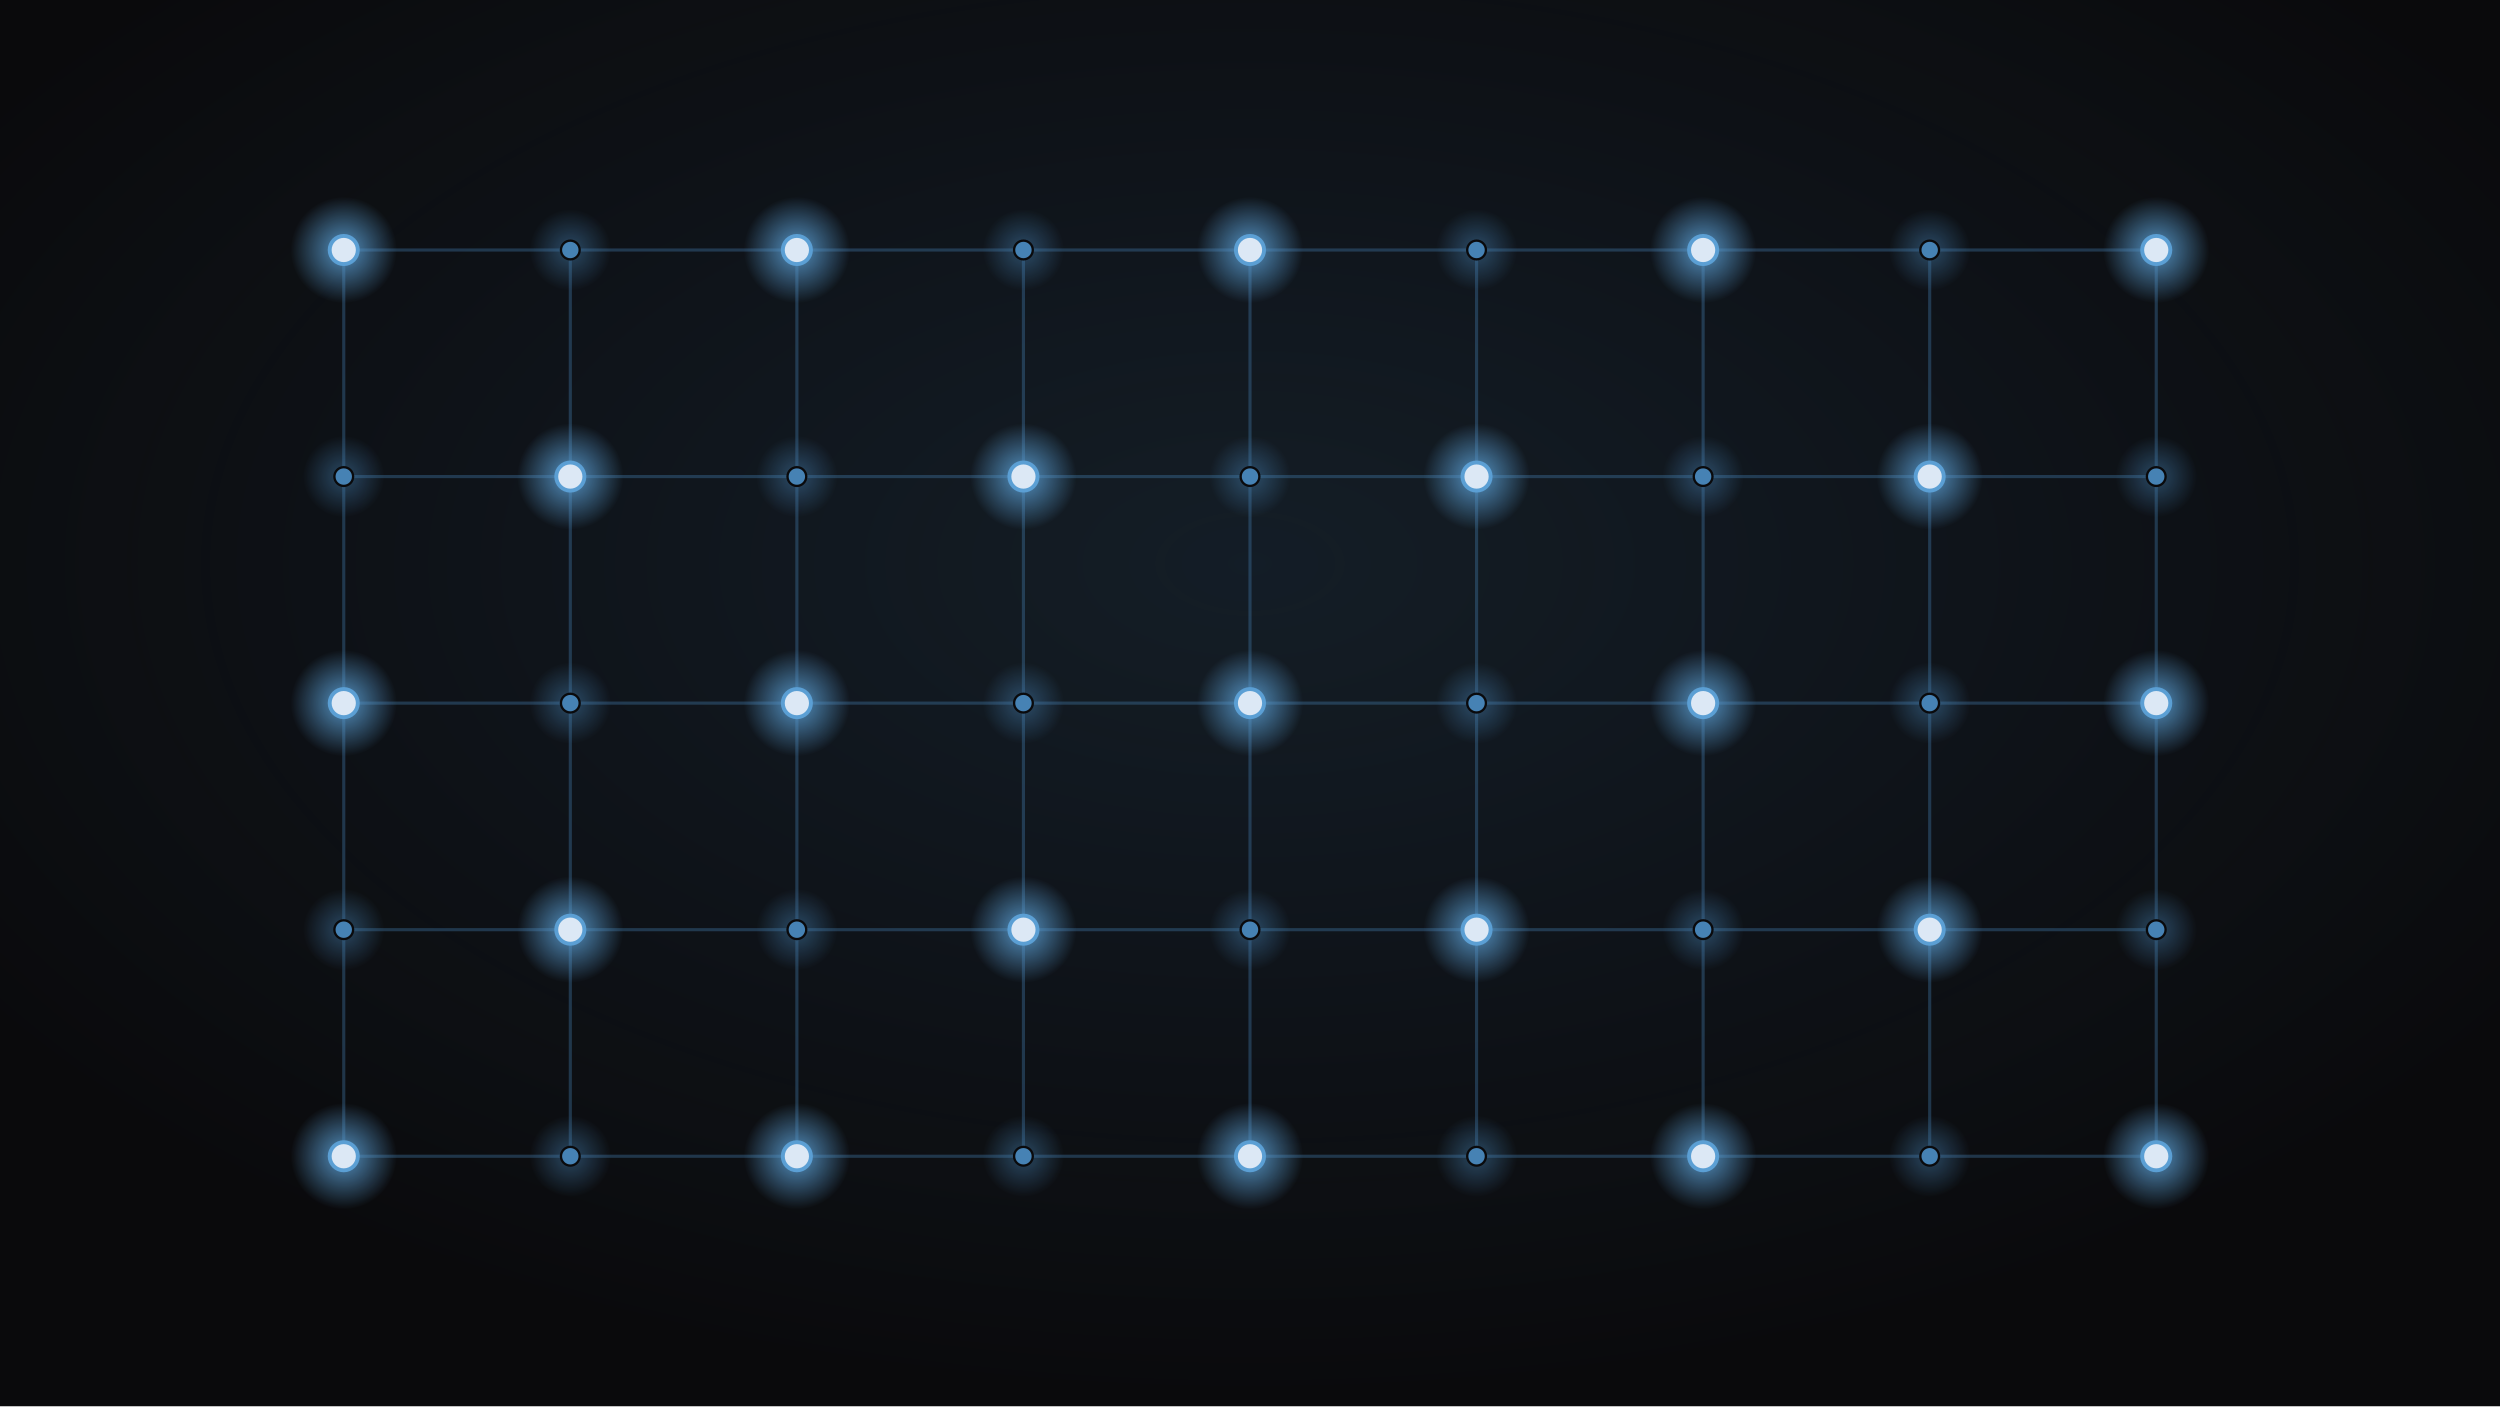
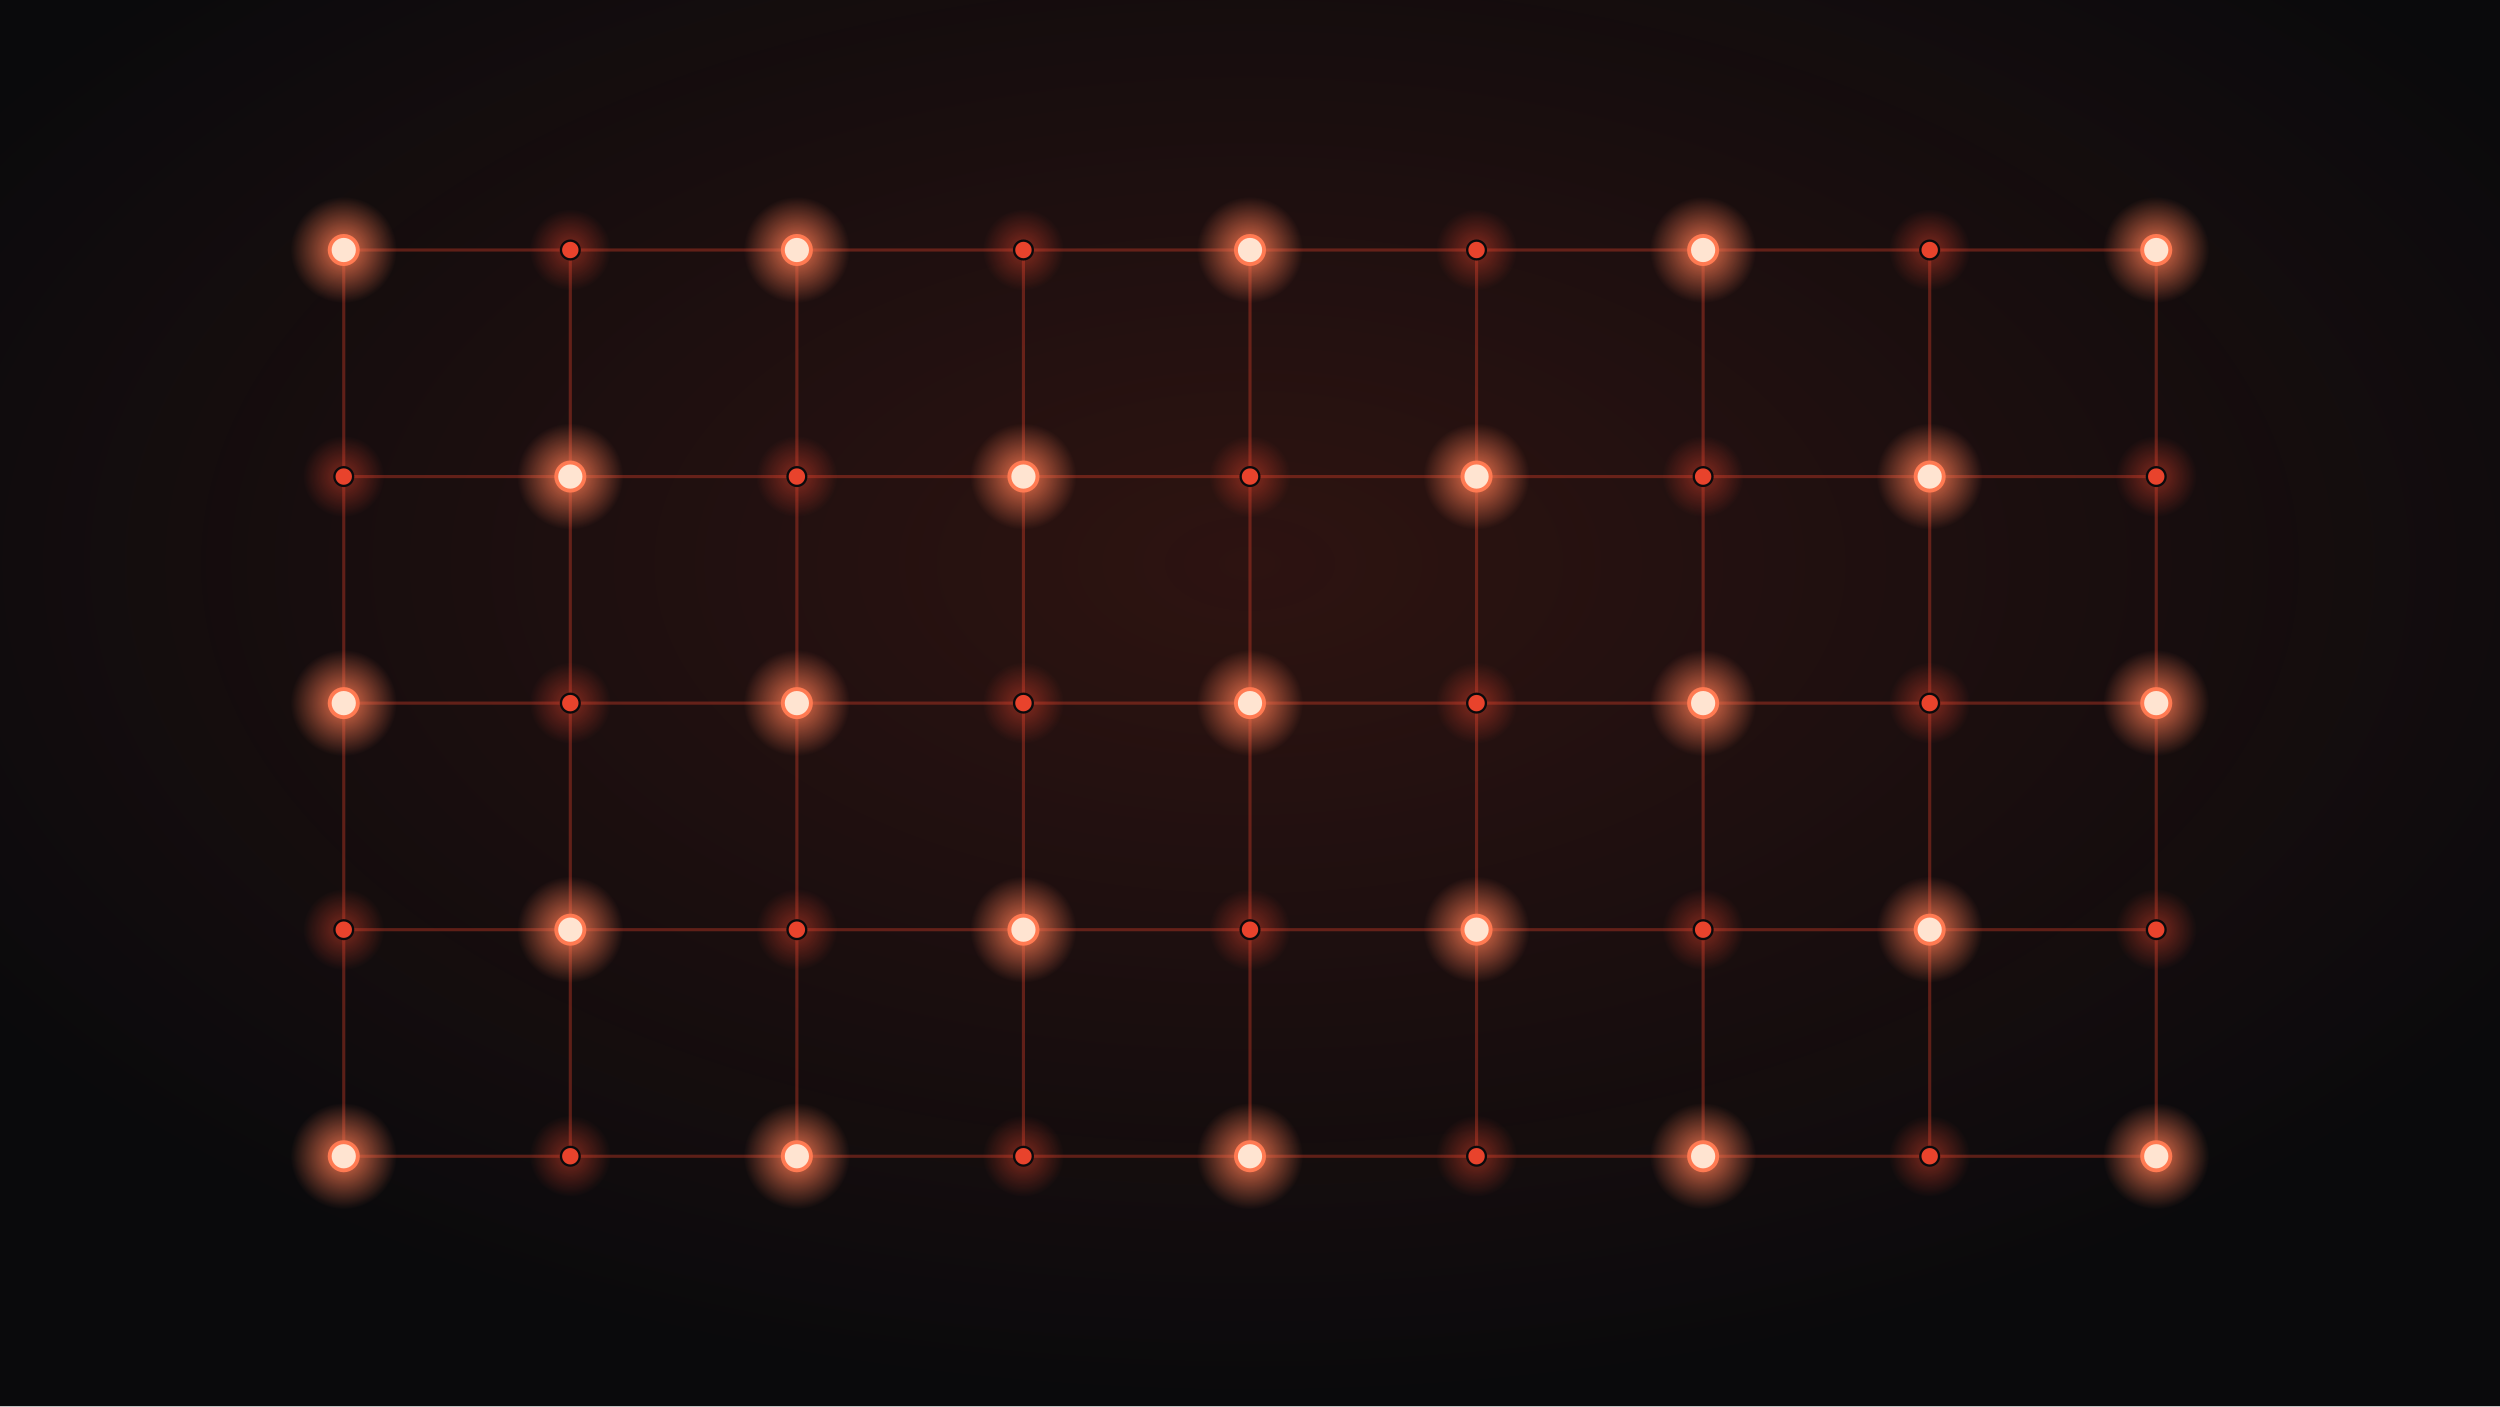
<svg xmlns="http://www.w3.org/2000/svg" viewBox="0 0 1600 900">
  <rect width="1600" height="900" fill="#0a0a0c" />
  <defs>
    <radialGradient id="glowBlue" cx="50%" cy="50%" r="50%">
-       <stop offset="0%" stop-color="#5b9fd4" stop-opacity="0.9" />
-       <stop offset="100%" stop-color="#5b9fd4" stop-opacity="0" />
+       <stop offset="0%" stop-color="#ff7a52" stop-opacity="0.9" />
+       <stop offset="100%" stop-color="#ff7a52" stop-opacity="0" />
    </radialGradient>
    <radialGradient id="glowDim" cx="50%" cy="50%" r="50%">
-       <stop offset="0%" stop-color="#4682B4" stop-opacity="0.5" />
-       <stop offset="100%" stop-color="#4682B4" stop-opacity="0" />
+       <stop offset="0%" stop-color="#e8432c" stop-opacity="0.5" />
+       <stop offset="100%" stop-color="#e8432c" stop-opacity="0" />
    </radialGradient>
    <radialGradient id="bgGlow" cx="50%" cy="40%" r="60%">
-       <stop offset="0%" stop-color="#4682B4" stop-opacity="0.16" />
-       <stop offset="100%" stop-color="#4682B4" stop-opacity="0" />
+       <stop offset="0%" stop-color="#e8432c" stop-opacity="0.16" />
+       <stop offset="100%" stop-color="#e8432c" stop-opacity="0" />
    </radialGradient>
  </defs>
  <rect width="1600" height="900" fill="url(#bgGlow)" />
-   <g stroke="#4682B4" stroke-opacity="0.35" stroke-width="2">
+   <g stroke="#e8432c" stroke-opacity="0.35" stroke-width="2">
    <line x1="220.0" y1="160.0" x2="365.0" y2="160.0" />
    <line x1="220.0" y1="160.0" x2="220.0" y2="305.0" />
    <line x1="365.0" y1="160.0" x2="510.0" y2="160.0" />
    <line x1="365.0" y1="160.0" x2="365.0" y2="305.0" />
    <line x1="510.0" y1="160.0" x2="655.0" y2="160.0" />
    <line x1="510.0" y1="160.0" x2="510.0" y2="305.0" />
    <line x1="655.0" y1="160.0" x2="800.0" y2="160.0" />
    <line x1="655.0" y1="160.0" x2="655.0" y2="305.0" />
    <line x1="800.0" y1="160.0" x2="945.0" y2="160.0" />
    <line x1="800.0" y1="160.0" x2="800.0" y2="305.0" />
    <line x1="945.0" y1="160.0" x2="1090.0" y2="160.0" />
    <line x1="945.0" y1="160.0" x2="945.0" y2="305.0" />
    <line x1="1090.0" y1="160.0" x2="1235.0" y2="160.0" />
    <line x1="1090.0" y1="160.0" x2="1090.0" y2="305.0" />
    <line x1="1235.0" y1="160.0" x2="1380.0" y2="160.0" />
    <line x1="1235.0" y1="160.0" x2="1235.0" y2="305.0" />
    <line x1="1380.0" y1="160.0" x2="1380.0" y2="305.0" />
    <line x1="220.0" y1="305.0" x2="365.0" y2="305.0" />
    <line x1="220.0" y1="305.0" x2="220.0" y2="450.0" />
    <line x1="365.0" y1="305.0" x2="510.0" y2="305.0" />
    <line x1="365.0" y1="305.0" x2="365.0" y2="450.0" />
    <line x1="510.0" y1="305.0" x2="655.0" y2="305.0" />
    <line x1="510.0" y1="305.0" x2="510.0" y2="450.0" />
    <line x1="655.0" y1="305.0" x2="800.0" y2="305.0" />
    <line x1="655.0" y1="305.0" x2="655.0" y2="450.0" />
    <line x1="800.0" y1="305.0" x2="945.0" y2="305.0" />
    <line x1="800.0" y1="305.0" x2="800.0" y2="450.0" />
    <line x1="945.0" y1="305.0" x2="1090.0" y2="305.0" />
    <line x1="945.0" y1="305.0" x2="945.0" y2="450.0" />
    <line x1="1090.0" y1="305.0" x2="1235.0" y2="305.0" />
    <line x1="1090.0" y1="305.0" x2="1090.0" y2="450.0" />
    <line x1="1235.0" y1="305.0" x2="1380.0" y2="305.0" />
    <line x1="1235.0" y1="305.0" x2="1235.0" y2="450.0" />
    <line x1="1380.0" y1="305.0" x2="1380.0" y2="450.0" />
    <line x1="220.0" y1="450.0" x2="365.0" y2="450.0" />
    <line x1="220.0" y1="450.0" x2="220.0" y2="595.0" />
    <line x1="365.0" y1="450.0" x2="510.0" y2="450.0" />
    <line x1="365.0" y1="450.0" x2="365.0" y2="595.0" />
    <line x1="510.0" y1="450.0" x2="655.0" y2="450.0" />
    <line x1="510.0" y1="450.0" x2="510.0" y2="595.0" />
    <line x1="655.0" y1="450.0" x2="800.0" y2="450.0" />
    <line x1="655.0" y1="450.0" x2="655.0" y2="595.0" />
    <line x1="800.0" y1="450.0" x2="945.0" y2="450.0" />
    <line x1="800.0" y1="450.0" x2="800.0" y2="595.0" />
    <line x1="945.0" y1="450.0" x2="1090.0" y2="450.0" />
    <line x1="945.0" y1="450.0" x2="945.0" y2="595.0" />
    <line x1="1090.0" y1="450.0" x2="1235.0" y2="450.0" />
    <line x1="1090.0" y1="450.0" x2="1090.0" y2="595.0" />
    <line x1="1235.0" y1="450.0" x2="1380.0" y2="450.0" />
    <line x1="1235.0" y1="450.0" x2="1235.0" y2="595.0" />
    <line x1="1380.0" y1="450.0" x2="1380.0" y2="595.0" />
    <line x1="220.0" y1="595.0" x2="365.0" y2="595.0" />
    <line x1="220.0" y1="595.0" x2="220.0" y2="740.0" />
    <line x1="365.0" y1="595.0" x2="510.0" y2="595.0" />
    <line x1="365.0" y1="595.0" x2="365.0" y2="740.0" />
    <line x1="510.0" y1="595.0" x2="655.0" y2="595.0" />
    <line x1="510.0" y1="595.0" x2="510.0" y2="740.0" />
    <line x1="655.0" y1="595.0" x2="800.0" y2="595.0" />
    <line x1="655.0" y1="595.0" x2="655.0" y2="740.0" />
    <line x1="800.0" y1="595.0" x2="945.0" y2="595.0" />
    <line x1="800.0" y1="595.0" x2="800.0" y2="740.0" />
    <line x1="945.0" y1="595.0" x2="1090.0" y2="595.0" />
    <line x1="945.0" y1="595.0" x2="945.0" y2="740.0" />
    <line x1="1090.0" y1="595.0" x2="1235.0" y2="595.0" />
    <line x1="1090.0" y1="595.0" x2="1090.0" y2="740.0" />
    <line x1="1235.0" y1="595.0" x2="1380.0" y2="595.0" />
    <line x1="1235.0" y1="595.0" x2="1235.0" y2="740.0" />
    <line x1="1380.0" y1="595.0" x2="1380.0" y2="740.0" />
    <line x1="220.0" y1="740.0" x2="365.0" y2="740.0" />
    <line x1="365.0" y1="740.0" x2="510.0" y2="740.0" />
    <line x1="510.0" y1="740.0" x2="655.0" y2="740.0" />
    <line x1="655.0" y1="740.0" x2="800.0" y2="740.0" />
    <line x1="800.0" y1="740.0" x2="945.0" y2="740.0" />
    <line x1="945.0" y1="740.0" x2="1090.0" y2="740.0" />
    <line x1="1090.0" y1="740.0" x2="1235.0" y2="740.0" />
    <line x1="1235.0" y1="740.0" x2="1380.0" y2="740.0" />
  </g>
  <g>
    <circle cx="220.0" cy="160.0" r="34" fill="url(#glowBlue)" />
    <circle cx="365.0" cy="160.0" r="26" fill="url(#glowDim)" />
    <circle cx="510.0" cy="160.0" r="34" fill="url(#glowBlue)" />
    <circle cx="655.0" cy="160.0" r="26" fill="url(#glowDim)" />
    <circle cx="800.0" cy="160.0" r="34" fill="url(#glowBlue)" />
    <circle cx="945.0" cy="160.0" r="26" fill="url(#glowDim)" />
    <circle cx="1090.0" cy="160.0" r="34" fill="url(#glowBlue)" />
    <circle cx="1235.0" cy="160.0" r="26" fill="url(#glowDim)" />
    <circle cx="1380.0" cy="160.0" r="34" fill="url(#glowBlue)" />
    <circle cx="220.0" cy="305.0" r="26" fill="url(#glowDim)" />
    <circle cx="365.0" cy="305.0" r="34" fill="url(#glowBlue)" />
    <circle cx="510.0" cy="305.0" r="26" fill="url(#glowDim)" />
    <circle cx="655.0" cy="305.0" r="34" fill="url(#glowBlue)" />
    <circle cx="800.0" cy="305.0" r="26" fill="url(#glowDim)" />
    <circle cx="945.0" cy="305.0" r="34" fill="url(#glowBlue)" />
    <circle cx="1090.0" cy="305.0" r="26" fill="url(#glowDim)" />
    <circle cx="1235.0" cy="305.0" r="34" fill="url(#glowBlue)" />
    <circle cx="1380.0" cy="305.0" r="26" fill="url(#glowDim)" />
    <circle cx="220.0" cy="450.0" r="34" fill="url(#glowBlue)" />
    <circle cx="365.0" cy="450.0" r="26" fill="url(#glowDim)" />
    <circle cx="510.0" cy="450.0" r="34" fill="url(#glowBlue)" />
    <circle cx="655.0" cy="450.0" r="26" fill="url(#glowDim)" />
    <circle cx="800.0" cy="450.0" r="34" fill="url(#glowBlue)" />
    <circle cx="945.0" cy="450.0" r="26" fill="url(#glowDim)" />
    <circle cx="1090.0" cy="450.0" r="34" fill="url(#glowBlue)" />
    <circle cx="1235.0" cy="450.0" r="26" fill="url(#glowDim)" />
    <circle cx="1380.0" cy="450.0" r="34" fill="url(#glowBlue)" />
    <circle cx="220.0" cy="595.0" r="26" fill="url(#glowDim)" />
    <circle cx="365.0" cy="595.0" r="34" fill="url(#glowBlue)" />
    <circle cx="510.0" cy="595.0" r="26" fill="url(#glowDim)" />
    <circle cx="655.0" cy="595.0" r="34" fill="url(#glowBlue)" />
    <circle cx="800.0" cy="595.0" r="26" fill="url(#glowDim)" />
    <circle cx="945.0" cy="595.0" r="34" fill="url(#glowBlue)" />
    <circle cx="1090.0" cy="595.0" r="26" fill="url(#glowDim)" />
    <circle cx="1235.0" cy="595.0" r="34" fill="url(#glowBlue)" />
    <circle cx="1380.0" cy="595.0" r="26" fill="url(#glowDim)" />
    <circle cx="220.0" cy="740.0" r="34" fill="url(#glowBlue)" />
    <circle cx="365.0" cy="740.0" r="26" fill="url(#glowDim)" />
    <circle cx="510.0" cy="740.0" r="34" fill="url(#glowBlue)" />
    <circle cx="655.0" cy="740.0" r="26" fill="url(#glowDim)" />
    <circle cx="800.0" cy="740.0" r="34" fill="url(#glowBlue)" />
    <circle cx="945.0" cy="740.0" r="26" fill="url(#glowDim)" />
    <circle cx="1090.0" cy="740.0" r="34" fill="url(#glowBlue)" />
    <circle cx="1235.0" cy="740.0" r="26" fill="url(#glowDim)" />
    <circle cx="1380.0" cy="740.0" r="34" fill="url(#glowBlue)" />
  </g>
  <g>
-     <circle cx="220.0" cy="160.0" r="9" fill="#dce8f5" stroke="#5b9fd4" stroke-width="2.5" />
-     <circle cx="365.0" cy="160.0" r="6" fill="#4682B4" stroke="#0a0a0c" stroke-width="1.5" />
-     <circle cx="510.0" cy="160.0" r="9" fill="#dce8f5" stroke="#5b9fd4" stroke-width="2.5" />
-     <circle cx="655.0" cy="160.0" r="6" fill="#4682B4" stroke="#0a0a0c" stroke-width="1.5" />
-     <circle cx="800.0" cy="160.0" r="9" fill="#dce8f5" stroke="#5b9fd4" stroke-width="2.5" />
-     <circle cx="945.0" cy="160.0" r="6" fill="#4682B4" stroke="#0a0a0c" stroke-width="1.5" />
-     <circle cx="1090.0" cy="160.0" r="9" fill="#dce8f5" stroke="#5b9fd4" stroke-width="2.5" />
-     <circle cx="1235.0" cy="160.0" r="6" fill="#4682B4" stroke="#0a0a0c" stroke-width="1.5" />
-     <circle cx="1380.0" cy="160.0" r="9" fill="#dce8f5" stroke="#5b9fd4" stroke-width="2.5" />
-     <circle cx="220.0" cy="305.0" r="6" fill="#4682B4" stroke="#0a0a0c" stroke-width="1.5" />
-     <circle cx="365.0" cy="305.0" r="9" fill="#dce8f5" stroke="#5b9fd4" stroke-width="2.5" />
-     <circle cx="510.0" cy="305.0" r="6" fill="#4682B4" stroke="#0a0a0c" stroke-width="1.5" />
-     <circle cx="655.0" cy="305.0" r="9" fill="#dce8f5" stroke="#5b9fd4" stroke-width="2.5" />
-     <circle cx="800.0" cy="305.0" r="6" fill="#4682B4" stroke="#0a0a0c" stroke-width="1.5" />
-     <circle cx="945.0" cy="305.0" r="9" fill="#dce8f5" stroke="#5b9fd4" stroke-width="2.5" />
-     <circle cx="1090.0" cy="305.0" r="6" fill="#4682B4" stroke="#0a0a0c" stroke-width="1.5" />
-     <circle cx="1235.0" cy="305.0" r="9" fill="#dce8f5" stroke="#5b9fd4" stroke-width="2.5" />
-     <circle cx="1380.0" cy="305.0" r="6" fill="#4682B4" stroke="#0a0a0c" stroke-width="1.5" />
-     <circle cx="220.0" cy="450.0" r="9" fill="#dce8f5" stroke="#5b9fd4" stroke-width="2.5" />
-     <circle cx="365.0" cy="450.0" r="6" fill="#4682B4" stroke="#0a0a0c" stroke-width="1.5" />
-     <circle cx="510.0" cy="450.0" r="9" fill="#dce8f5" stroke="#5b9fd4" stroke-width="2.5" />
-     <circle cx="655.0" cy="450.0" r="6" fill="#4682B4" stroke="#0a0a0c" stroke-width="1.5" />
-     <circle cx="800.0" cy="450.0" r="9" fill="#dce8f5" stroke="#5b9fd4" stroke-width="2.5" />
-     <circle cx="945.0" cy="450.0" r="6" fill="#4682B4" stroke="#0a0a0c" stroke-width="1.5" />
-     <circle cx="1090.0" cy="450.0" r="9" fill="#dce8f5" stroke="#5b9fd4" stroke-width="2.5" />
-     <circle cx="1235.0" cy="450.0" r="6" fill="#4682B4" stroke="#0a0a0c" stroke-width="1.5" />
-     <circle cx="1380.0" cy="450.0" r="9" fill="#dce8f5" stroke="#5b9fd4" stroke-width="2.5" />
-     <circle cx="220.0" cy="595.0" r="6" fill="#4682B4" stroke="#0a0a0c" stroke-width="1.5" />
-     <circle cx="365.0" cy="595.0" r="9" fill="#dce8f5" stroke="#5b9fd4" stroke-width="2.5" />
-     <circle cx="510.0" cy="595.0" r="6" fill="#4682B4" stroke="#0a0a0c" stroke-width="1.5" />
-     <circle cx="655.0" cy="595.0" r="9" fill="#dce8f5" stroke="#5b9fd4" stroke-width="2.5" />
-     <circle cx="800.0" cy="595.0" r="6" fill="#4682B4" stroke="#0a0a0c" stroke-width="1.5" />
-     <circle cx="945.0" cy="595.0" r="9" fill="#dce8f5" stroke="#5b9fd4" stroke-width="2.5" />
-     <circle cx="1090.0" cy="595.0" r="6" fill="#4682B4" stroke="#0a0a0c" stroke-width="1.5" />
-     <circle cx="1235.0" cy="595.0" r="9" fill="#dce8f5" stroke="#5b9fd4" stroke-width="2.5" />
-     <circle cx="1380.0" cy="595.0" r="6" fill="#4682B4" stroke="#0a0a0c" stroke-width="1.5" />
-     <circle cx="220.0" cy="740.0" r="9" fill="#dce8f5" stroke="#5b9fd4" stroke-width="2.5" />
-     <circle cx="365.0" cy="740.0" r="6" fill="#4682B4" stroke="#0a0a0c" stroke-width="1.5" />
-     <circle cx="510.0" cy="740.0" r="9" fill="#dce8f5" stroke="#5b9fd4" stroke-width="2.5" />
-     <circle cx="655.0" cy="740.0" r="6" fill="#4682B4" stroke="#0a0a0c" stroke-width="1.5" />
-     <circle cx="800.0" cy="740.0" r="9" fill="#dce8f5" stroke="#5b9fd4" stroke-width="2.5" />
-     <circle cx="945.0" cy="740.0" r="6" fill="#4682B4" stroke="#0a0a0c" stroke-width="1.5" />
-     <circle cx="1090.0" cy="740.0" r="9" fill="#dce8f5" stroke="#5b9fd4" stroke-width="2.5" />
-     <circle cx="1235.0" cy="740.0" r="6" fill="#4682B4" stroke="#0a0a0c" stroke-width="1.5" />
-     <circle cx="1380.0" cy="740.0" r="9" fill="#dce8f5" stroke="#5b9fd4" stroke-width="2.5" />
+     <circle cx="220.0" cy="160.0" r="9" fill="#ffe4d1" stroke="#ff7a52" stroke-width="2.5" />
+     <circle cx="365.0" cy="160.0" r="6" fill="#e8432c" stroke="#0a0a0c" stroke-width="1.5" />
+     <circle cx="510.0" cy="160.0" r="9" fill="#ffe4d1" stroke="#ff7a52" stroke-width="2.5" />
+     <circle cx="655.0" cy="160.0" r="6" fill="#e8432c" stroke="#0a0a0c" stroke-width="1.5" />
+     <circle cx="800.0" cy="160.0" r="9" fill="#ffe4d1" stroke="#ff7a52" stroke-width="2.5" />
+     <circle cx="945.0" cy="160.0" r="6" fill="#e8432c" stroke="#0a0a0c" stroke-width="1.5" />
+     <circle cx="1090.0" cy="160.0" r="9" fill="#ffe4d1" stroke="#ff7a52" stroke-width="2.5" />
+     <circle cx="1235.0" cy="160.0" r="6" fill="#e8432c" stroke="#0a0a0c" stroke-width="1.5" />
+     <circle cx="1380.0" cy="160.0" r="9" fill="#ffe4d1" stroke="#ff7a52" stroke-width="2.5" />
+     <circle cx="220.0" cy="305.0" r="6" fill="#e8432c" stroke="#0a0a0c" stroke-width="1.5" />
+     <circle cx="365.0" cy="305.0" r="9" fill="#ffe4d1" stroke="#ff7a52" stroke-width="2.5" />
+     <circle cx="510.0" cy="305.0" r="6" fill="#e8432c" stroke="#0a0a0c" stroke-width="1.5" />
+     <circle cx="655.0" cy="305.0" r="9" fill="#ffe4d1" stroke="#ff7a52" stroke-width="2.5" />
+     <circle cx="800.0" cy="305.0" r="6" fill="#e8432c" stroke="#0a0a0c" stroke-width="1.5" />
+     <circle cx="945.0" cy="305.0" r="9" fill="#ffe4d1" stroke="#ff7a52" stroke-width="2.5" />
+     <circle cx="1090.0" cy="305.0" r="6" fill="#e8432c" stroke="#0a0a0c" stroke-width="1.5" />
+     <circle cx="1235.0" cy="305.0" r="9" fill="#ffe4d1" stroke="#ff7a52" stroke-width="2.5" />
+     <circle cx="1380.0" cy="305.0" r="6" fill="#e8432c" stroke="#0a0a0c" stroke-width="1.5" />
+     <circle cx="220.0" cy="450.0" r="9" fill="#ffe4d1" stroke="#ff7a52" stroke-width="2.5" />
+     <circle cx="365.0" cy="450.0" r="6" fill="#e8432c" stroke="#0a0a0c" stroke-width="1.5" />
+     <circle cx="510.0" cy="450.0" r="9" fill="#ffe4d1" stroke="#ff7a52" stroke-width="2.5" />
+     <circle cx="655.0" cy="450.0" r="6" fill="#e8432c" stroke="#0a0a0c" stroke-width="1.5" />
+     <circle cx="800.0" cy="450.0" r="9" fill="#ffe4d1" stroke="#ff7a52" stroke-width="2.5" />
+     <circle cx="945.0" cy="450.0" r="6" fill="#e8432c" stroke="#0a0a0c" stroke-width="1.5" />
+     <circle cx="1090.0" cy="450.0" r="9" fill="#ffe4d1" stroke="#ff7a52" stroke-width="2.5" />
+     <circle cx="1235.0" cy="450.0" r="6" fill="#e8432c" stroke="#0a0a0c" stroke-width="1.5" />
+     <circle cx="1380.0" cy="450.0" r="9" fill="#ffe4d1" stroke="#ff7a52" stroke-width="2.5" />
+     <circle cx="220.0" cy="595.0" r="6" fill="#e8432c" stroke="#0a0a0c" stroke-width="1.5" />
+     <circle cx="365.0" cy="595.0" r="9" fill="#ffe4d1" stroke="#ff7a52" stroke-width="2.5" />
+     <circle cx="510.0" cy="595.0" r="6" fill="#e8432c" stroke="#0a0a0c" stroke-width="1.5" />
+     <circle cx="655.0" cy="595.0" r="9" fill="#ffe4d1" stroke="#ff7a52" stroke-width="2.5" />
+     <circle cx="800.0" cy="595.0" r="6" fill="#e8432c" stroke="#0a0a0c" stroke-width="1.5" />
+     <circle cx="945.0" cy="595.0" r="9" fill="#ffe4d1" stroke="#ff7a52" stroke-width="2.5" />
+     <circle cx="1090.0" cy="595.0" r="6" fill="#e8432c" stroke="#0a0a0c" stroke-width="1.5" />
+     <circle cx="1235.0" cy="595.0" r="9" fill="#ffe4d1" stroke="#ff7a52" stroke-width="2.5" />
+     <circle cx="1380.0" cy="595.0" r="6" fill="#e8432c" stroke="#0a0a0c" stroke-width="1.5" />
+     <circle cx="220.0" cy="740.0" r="9" fill="#ffe4d1" stroke="#ff7a52" stroke-width="2.5" />
+     <circle cx="365.0" cy="740.0" r="6" fill="#e8432c" stroke="#0a0a0c" stroke-width="1.5" />
+     <circle cx="510.0" cy="740.0" r="9" fill="#ffe4d1" stroke="#ff7a52" stroke-width="2.5" />
+     <circle cx="655.0" cy="740.0" r="6" fill="#e8432c" stroke="#0a0a0c" stroke-width="1.5" />
+     <circle cx="800.0" cy="740.0" r="9" fill="#ffe4d1" stroke="#ff7a52" stroke-width="2.5" />
+     <circle cx="945.0" cy="740.0" r="6" fill="#e8432c" stroke="#0a0a0c" stroke-width="1.5" />
+     <circle cx="1090.0" cy="740.0" r="9" fill="#ffe4d1" stroke="#ff7a52" stroke-width="2.5" />
+     <circle cx="1235.0" cy="740.0" r="6" fill="#e8432c" stroke="#0a0a0c" stroke-width="1.5" />
+     <circle cx="1380.0" cy="740.0" r="9" fill="#ffe4d1" stroke="#ff7a52" stroke-width="2.5" />
  </g>
</svg>
